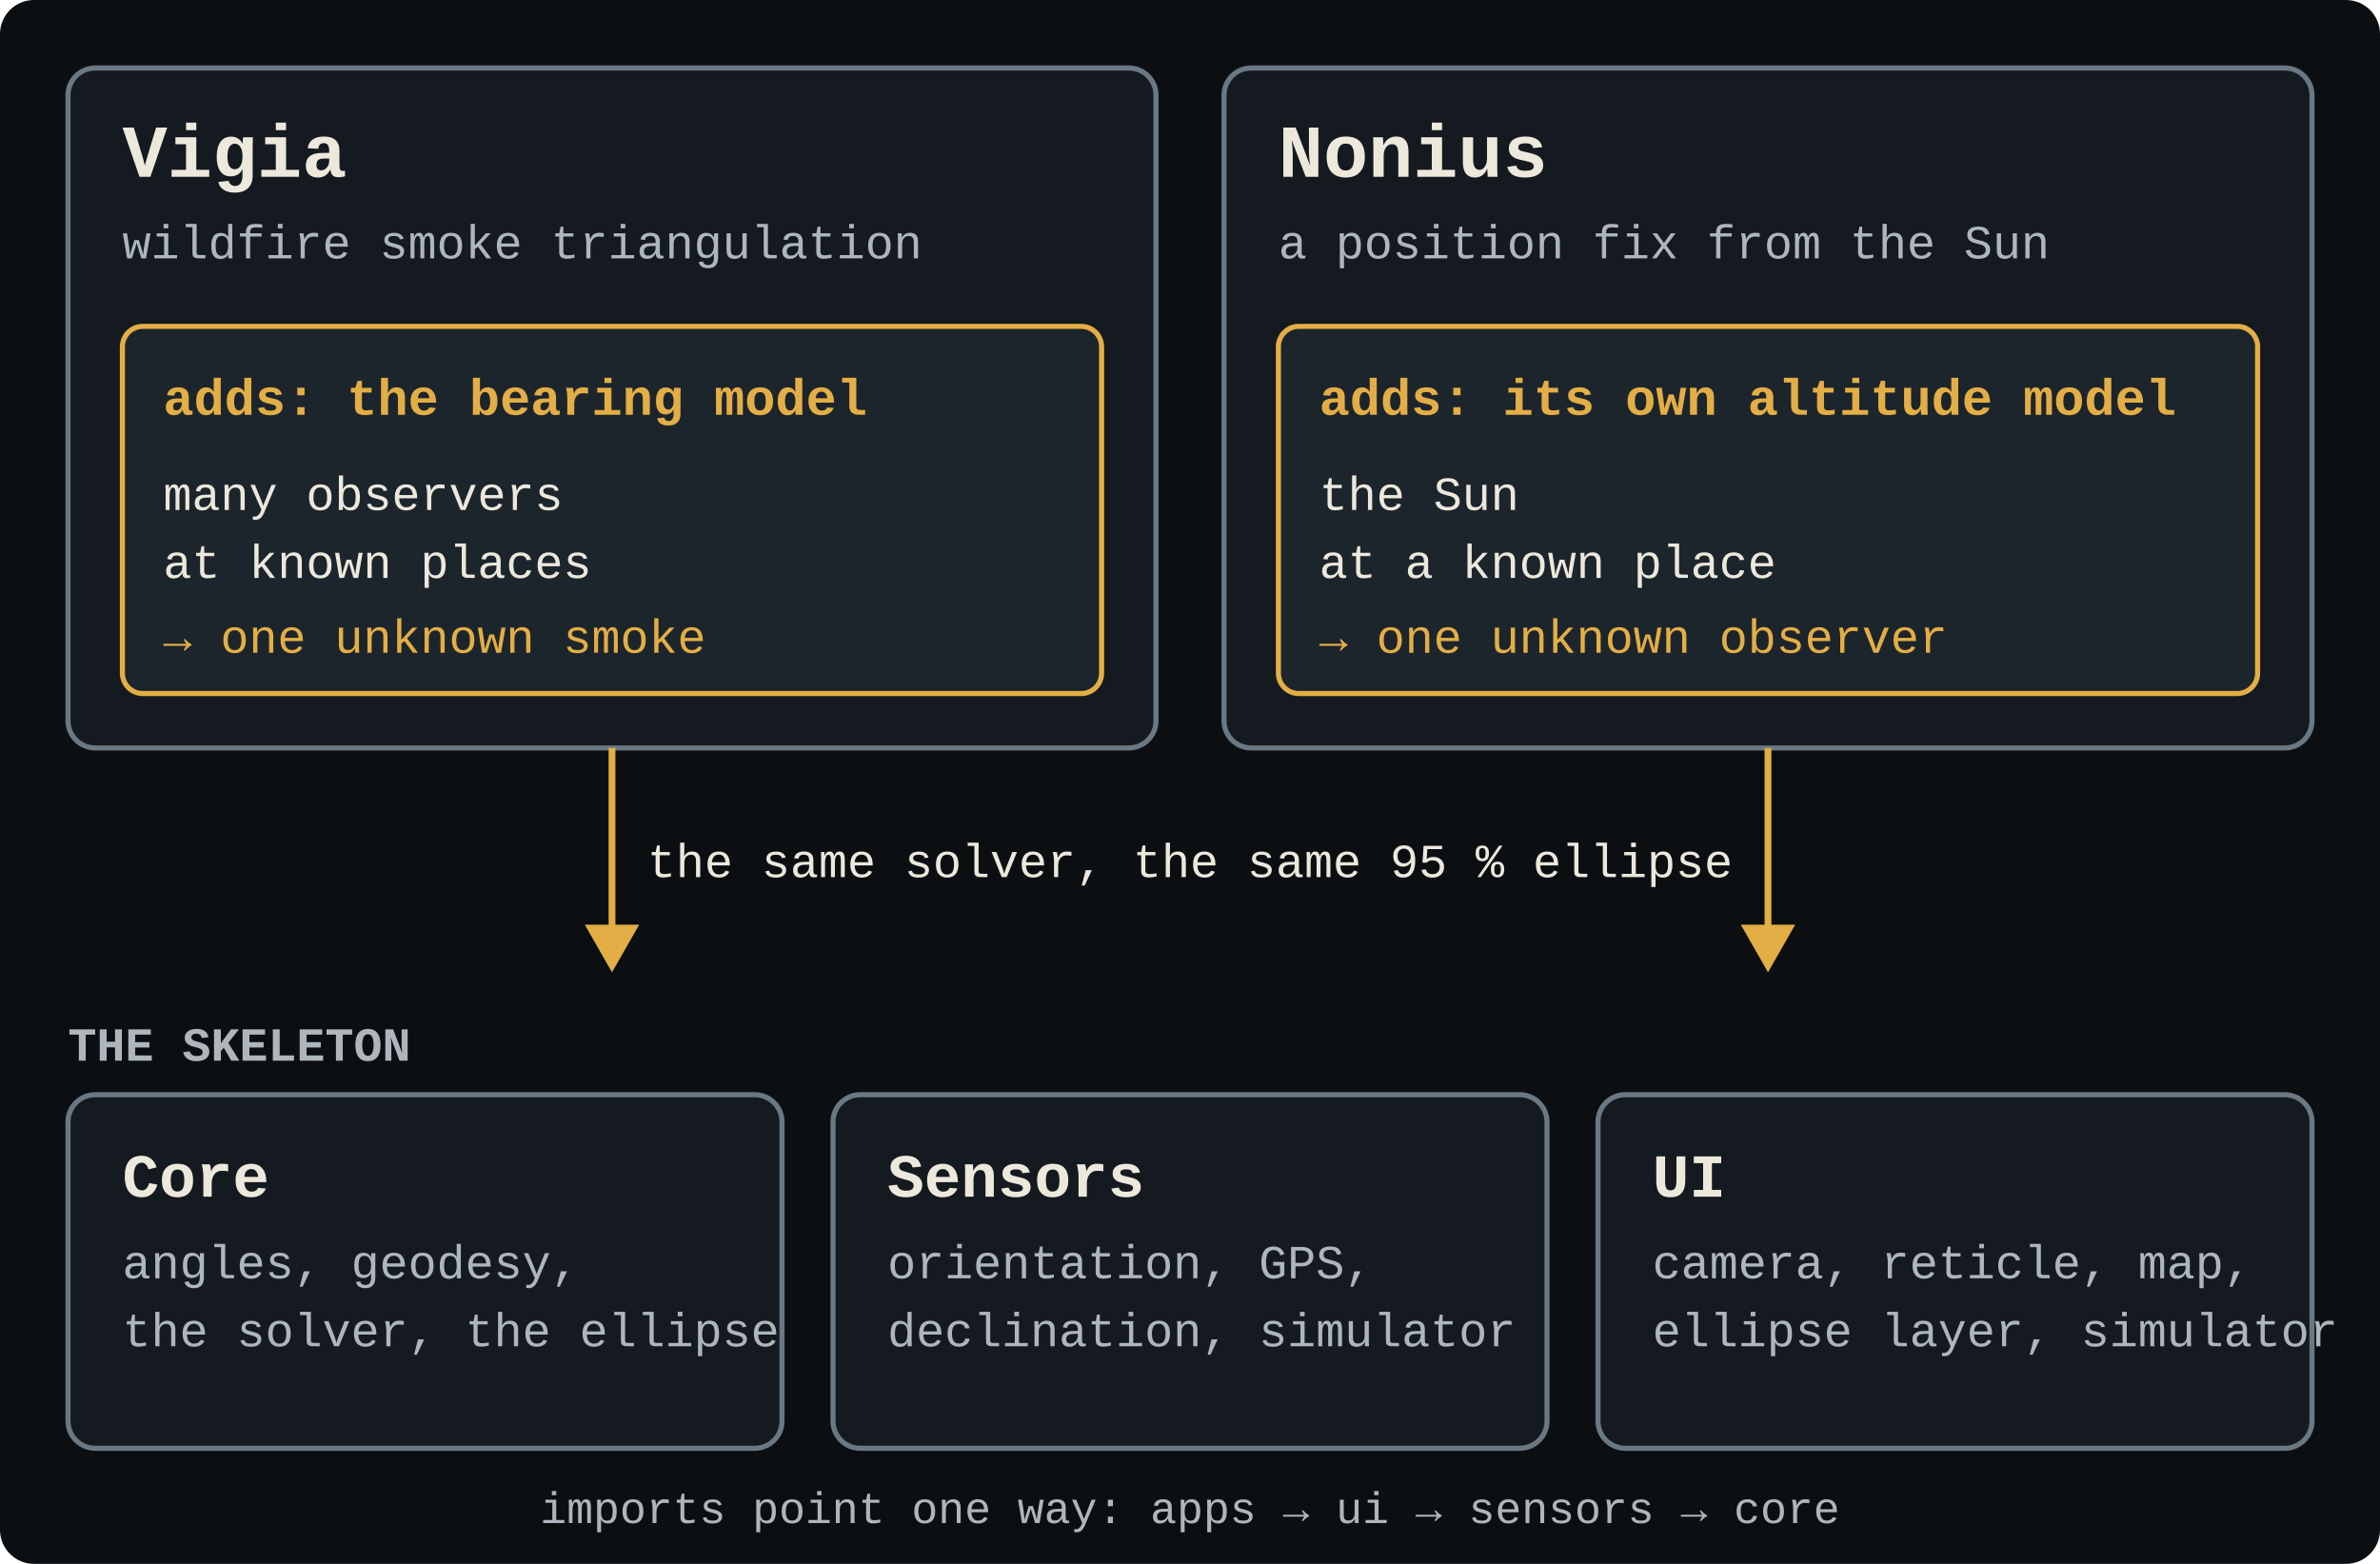
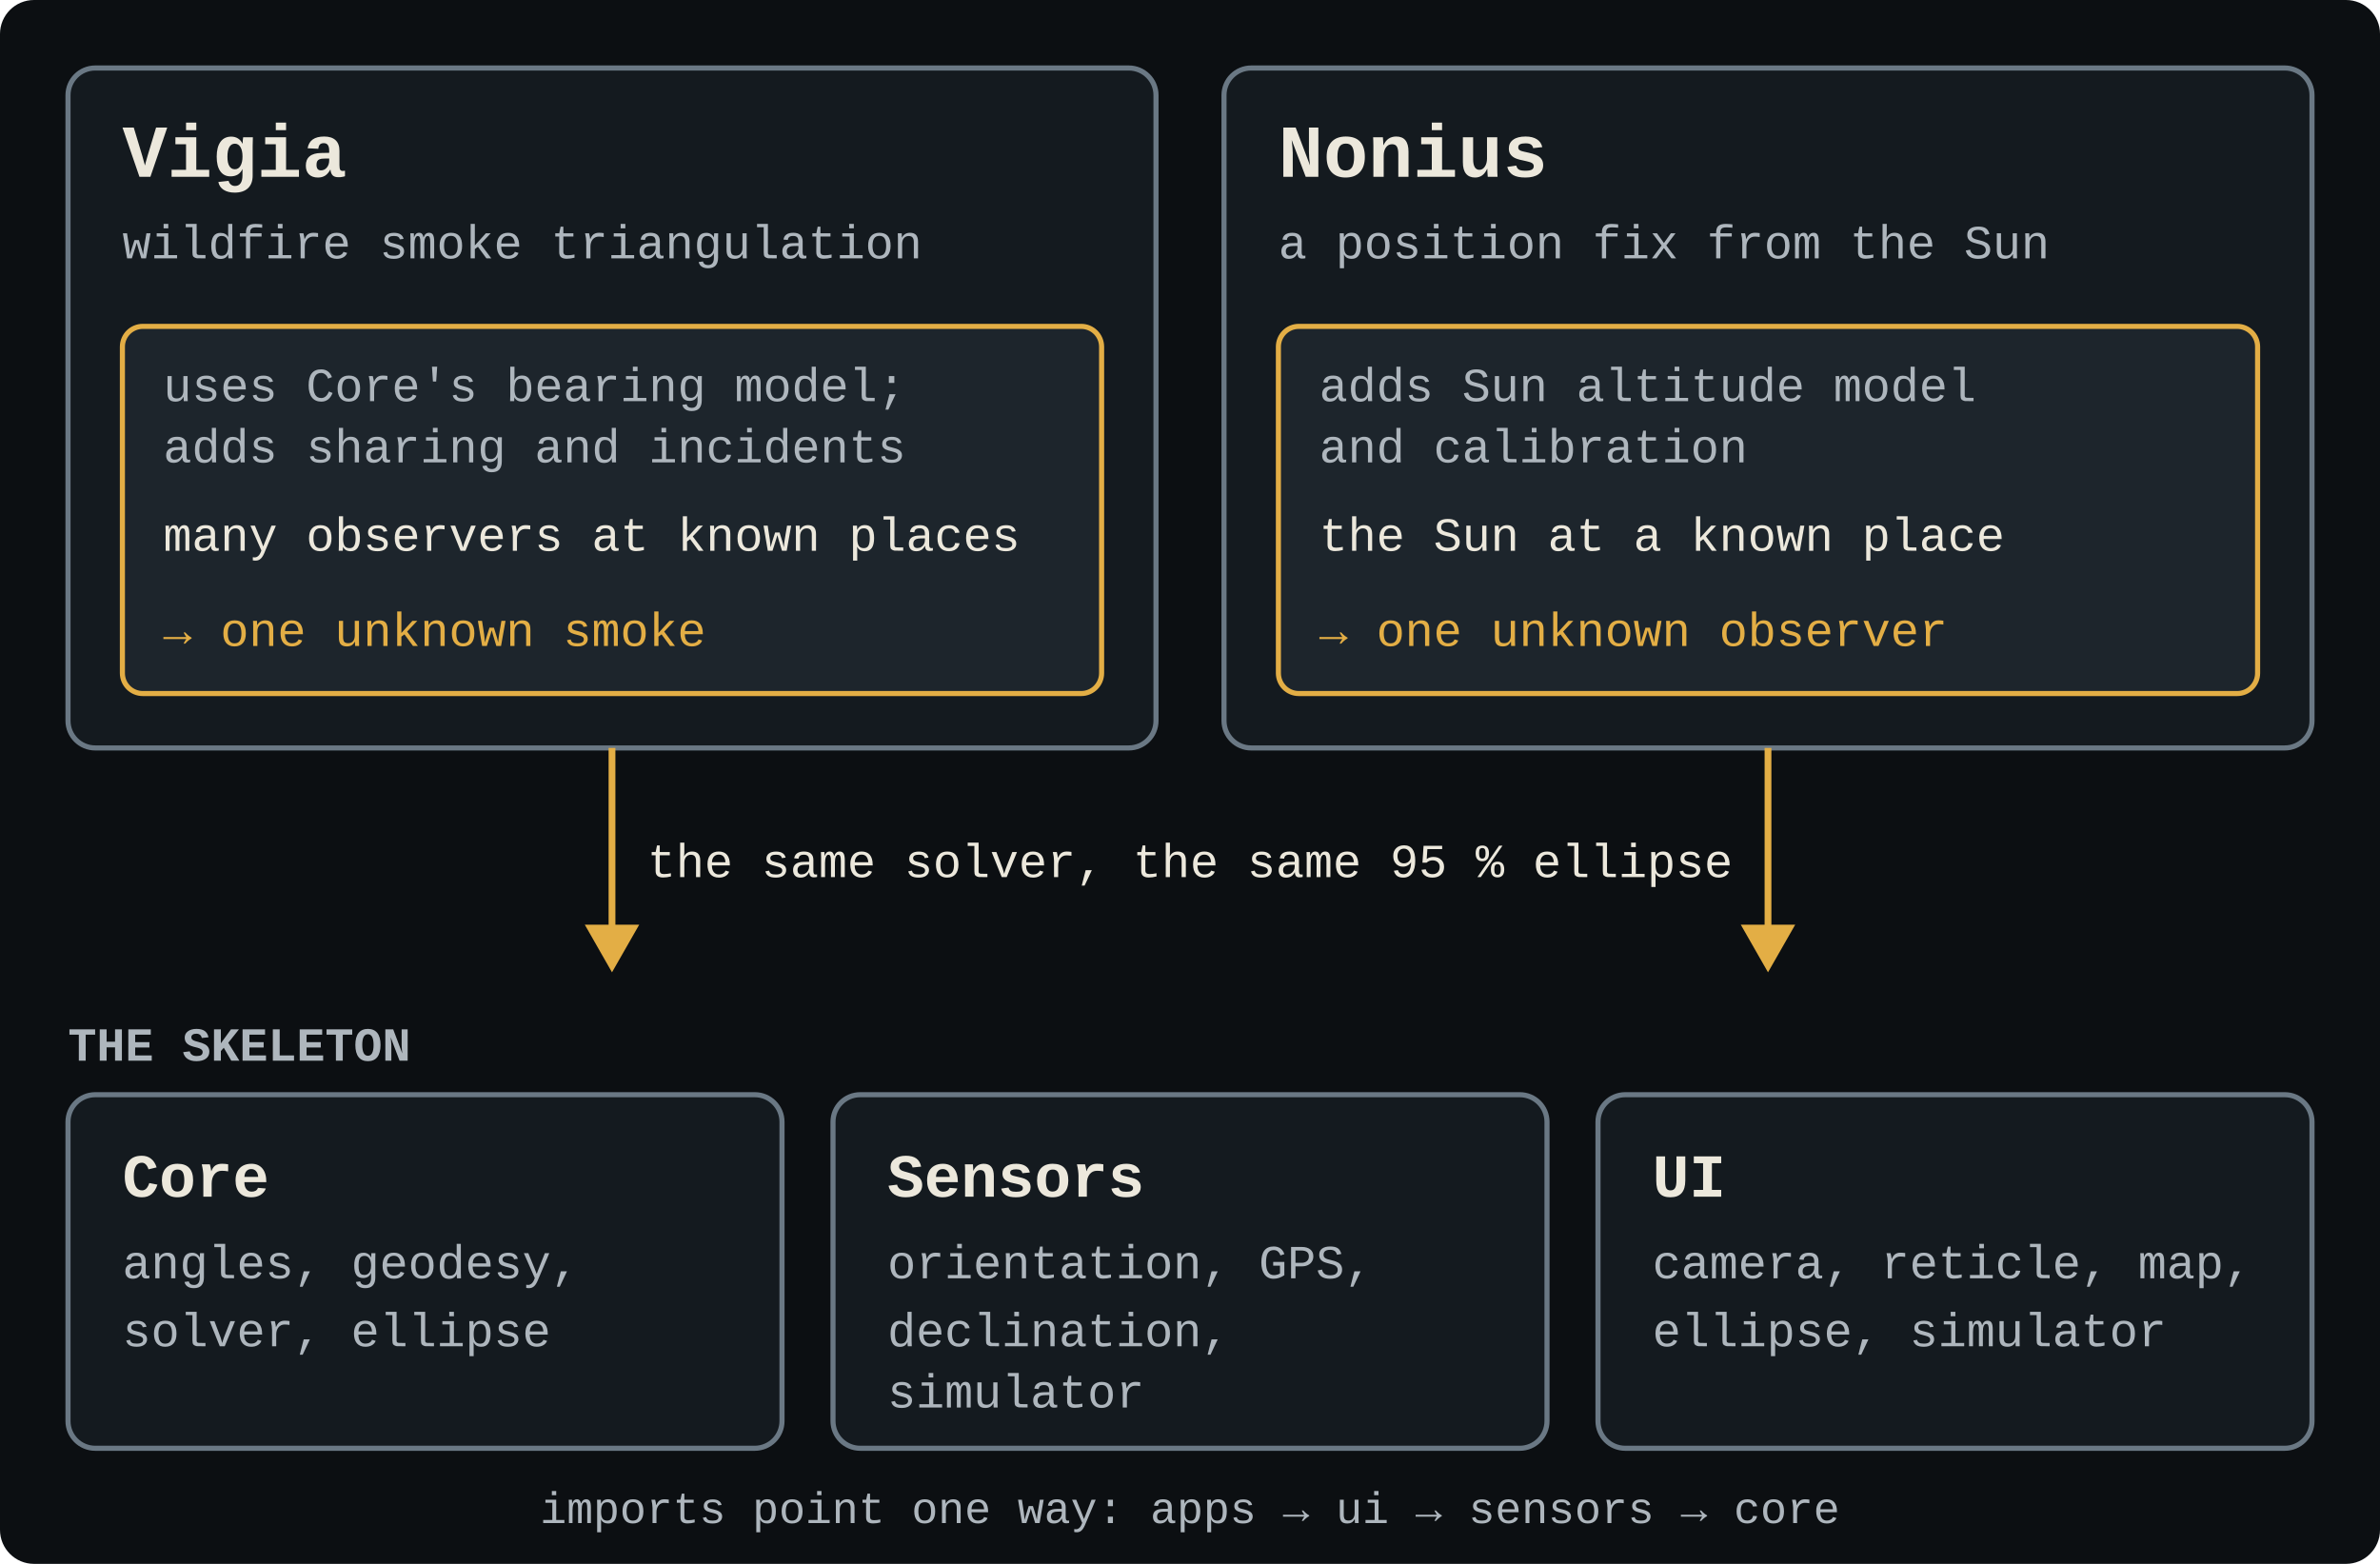
<svg xmlns="http://www.w3.org/2000/svg" viewBox="0 0 700 460" width="700" height="460" role="img" aria-labelledby="skeleton-title skeleton-desc" font-family="ui-monospace, 'SF Mono', SFMono-Regular, Menlo, Consolas, 'Liberation Mono', monospace">
  <rect x="0" y="0" width="700" height="460" rx="10" fill="#0C0F12" />
  <rect x="20" y="20" width="320" height="200" rx="8" fill="#141A1F" stroke="#6A7884" stroke-width="1.5" />
  <text x="36" y="52" font-size="22" font-weight="700" fill="#ECE8DC">Vigia</text>
  <text x="36" y="76" font-size="14" fill="#AEB6BD">wildfire smoke triangulation</text>
  <rect x="36" y="96" width="288" height="108" rx="6" fill="#1D252C" stroke="#E3AE45" stroke-width="1.5" />
-   <text x="48" y="122" font-size="15" font-weight="700" fill="#E3AE45">adds: the bearing model</text>
-   <text x="48" y="150" font-size="14" fill="#ECE8DC">many observers</text>
-   <text x="48" y="170" font-size="14" fill="#ECE8DC">at known places</text>
-   <text x="48" y="192" font-size="14" fill="#E3AE45">→ one unknown smoke</text>
+   <text x="48" y="118" font-size="14" fill="#AEB6BD">uses Core's bearing model;</text>
+   <text x="48" y="136" font-size="14" fill="#AEB6BD">adds sharing and incidents</text>
+   <text x="48" y="162" font-size="14" fill="#ECE8DC">many observers at known places</text>
+   <text x="48" y="190" font-size="14" fill="#E3AE45">→ one unknown smoke</text>
  <rect x="360" y="20" width="320" height="200" rx="8" fill="#141A1F" stroke="#6A7884" stroke-width="1.5" />
  <text x="376" y="52" font-size="22" font-weight="700" fill="#ECE8DC">Nonius</text>
  <text x="376" y="76" font-size="14" fill="#AEB6BD">a position fix from the Sun</text>
  <rect x="376" y="96" width="288" height="108" rx="6" fill="#1D252C" stroke="#E3AE45" stroke-width="1.5" />
-   <text x="388" y="122" font-size="15" font-weight="700" fill="#E3AE45">adds: its own altitude model</text>
-   <text x="388" y="150" font-size="14" fill="#ECE8DC">the Sun</text>
-   <text x="388" y="170" font-size="14" fill="#ECE8DC">at a known place</text>
-   <text x="388" y="192" font-size="14" fill="#E3AE45">→ one unknown observer</text>
+   <text x="388" y="118" font-size="14" fill="#AEB6BD">adds Sun altitude model</text>
+   <text x="388" y="136" font-size="14" fill="#AEB6BD">and calibration</text>
+   <text x="388" y="162" font-size="14" fill="#ECE8DC">the Sun at a known place</text>
+   <text x="388" y="190" font-size="14" fill="#E3AE45">→ one unknown observer</text>
  <g stroke="#E3AE45" stroke-width="2" fill="none">
    <path d="M180 220 V274" />
    <path d="M520 220 V274" />
  </g>
  <g fill="#E3AE45">
    <path d="M172 272 L180 286 L188 272 Z" />
    <path d="M512 272 L520 286 L528 272 Z" />
  </g>
  <text x="350" y="258" font-size="14" text-anchor="middle" fill="#ECE8DC">the same solver, the same 95 % ellipse</text>
  <text x="20" y="312" font-size="14" font-weight="700" fill="#AEB6BD">THE SKELETON</text>
  <rect x="20" y="322" width="210" height="104" rx="8" fill="#141A1F" stroke="#6A7884" stroke-width="1.5" />
  <text x="36" y="352" font-size="18" font-weight="700" fill="#ECE8DC">Core</text>
  <text x="36" y="376" font-size="14" fill="#AEB6BD">angles, geodesy,</text>
-   <text x="36" y="396" font-size="14" fill="#AEB6BD">the solver, the ellipse</text>
+   <text x="36" y="396" font-size="14" fill="#AEB6BD">solver, ellipse</text>
  <rect x="245" y="322" width="210" height="104" rx="8" fill="#141A1F" stroke="#6A7884" stroke-width="1.5" />
  <text x="261" y="352" font-size="18" font-weight="700" fill="#ECE8DC">Sensors</text>
  <text x="261" y="376" font-size="14" fill="#AEB6BD">orientation, GPS,</text>
-   <text x="261" y="396" font-size="14" fill="#AEB6BD">declination, simulator</text>
+   <text x="261" y="396" font-size="14" fill="#AEB6BD">declination,</text>
+   <text x="261" y="414" font-size="14" fill="#AEB6BD">simulator</text>
  <rect x="470" y="322" width="210" height="104" rx="8" fill="#141A1F" stroke="#6A7884" stroke-width="1.5" />
  <text x="486" y="352" font-size="18" font-weight="700" fill="#ECE8DC">UI</text>
  <text x="486" y="376" font-size="14" fill="#AEB6BD">camera, reticle, map,</text>
-   <text x="486" y="396" font-size="14" fill="#AEB6BD">ellipse layer, simulator</text>
+   <text x="486" y="396" font-size="14" fill="#AEB6BD">ellipse, simulator</text>
  <text x="350" y="448" font-size="13" text-anchor="middle" fill="#AEB6BD">imports point one way: apps → ui → sensors → core</text>
</svg>
